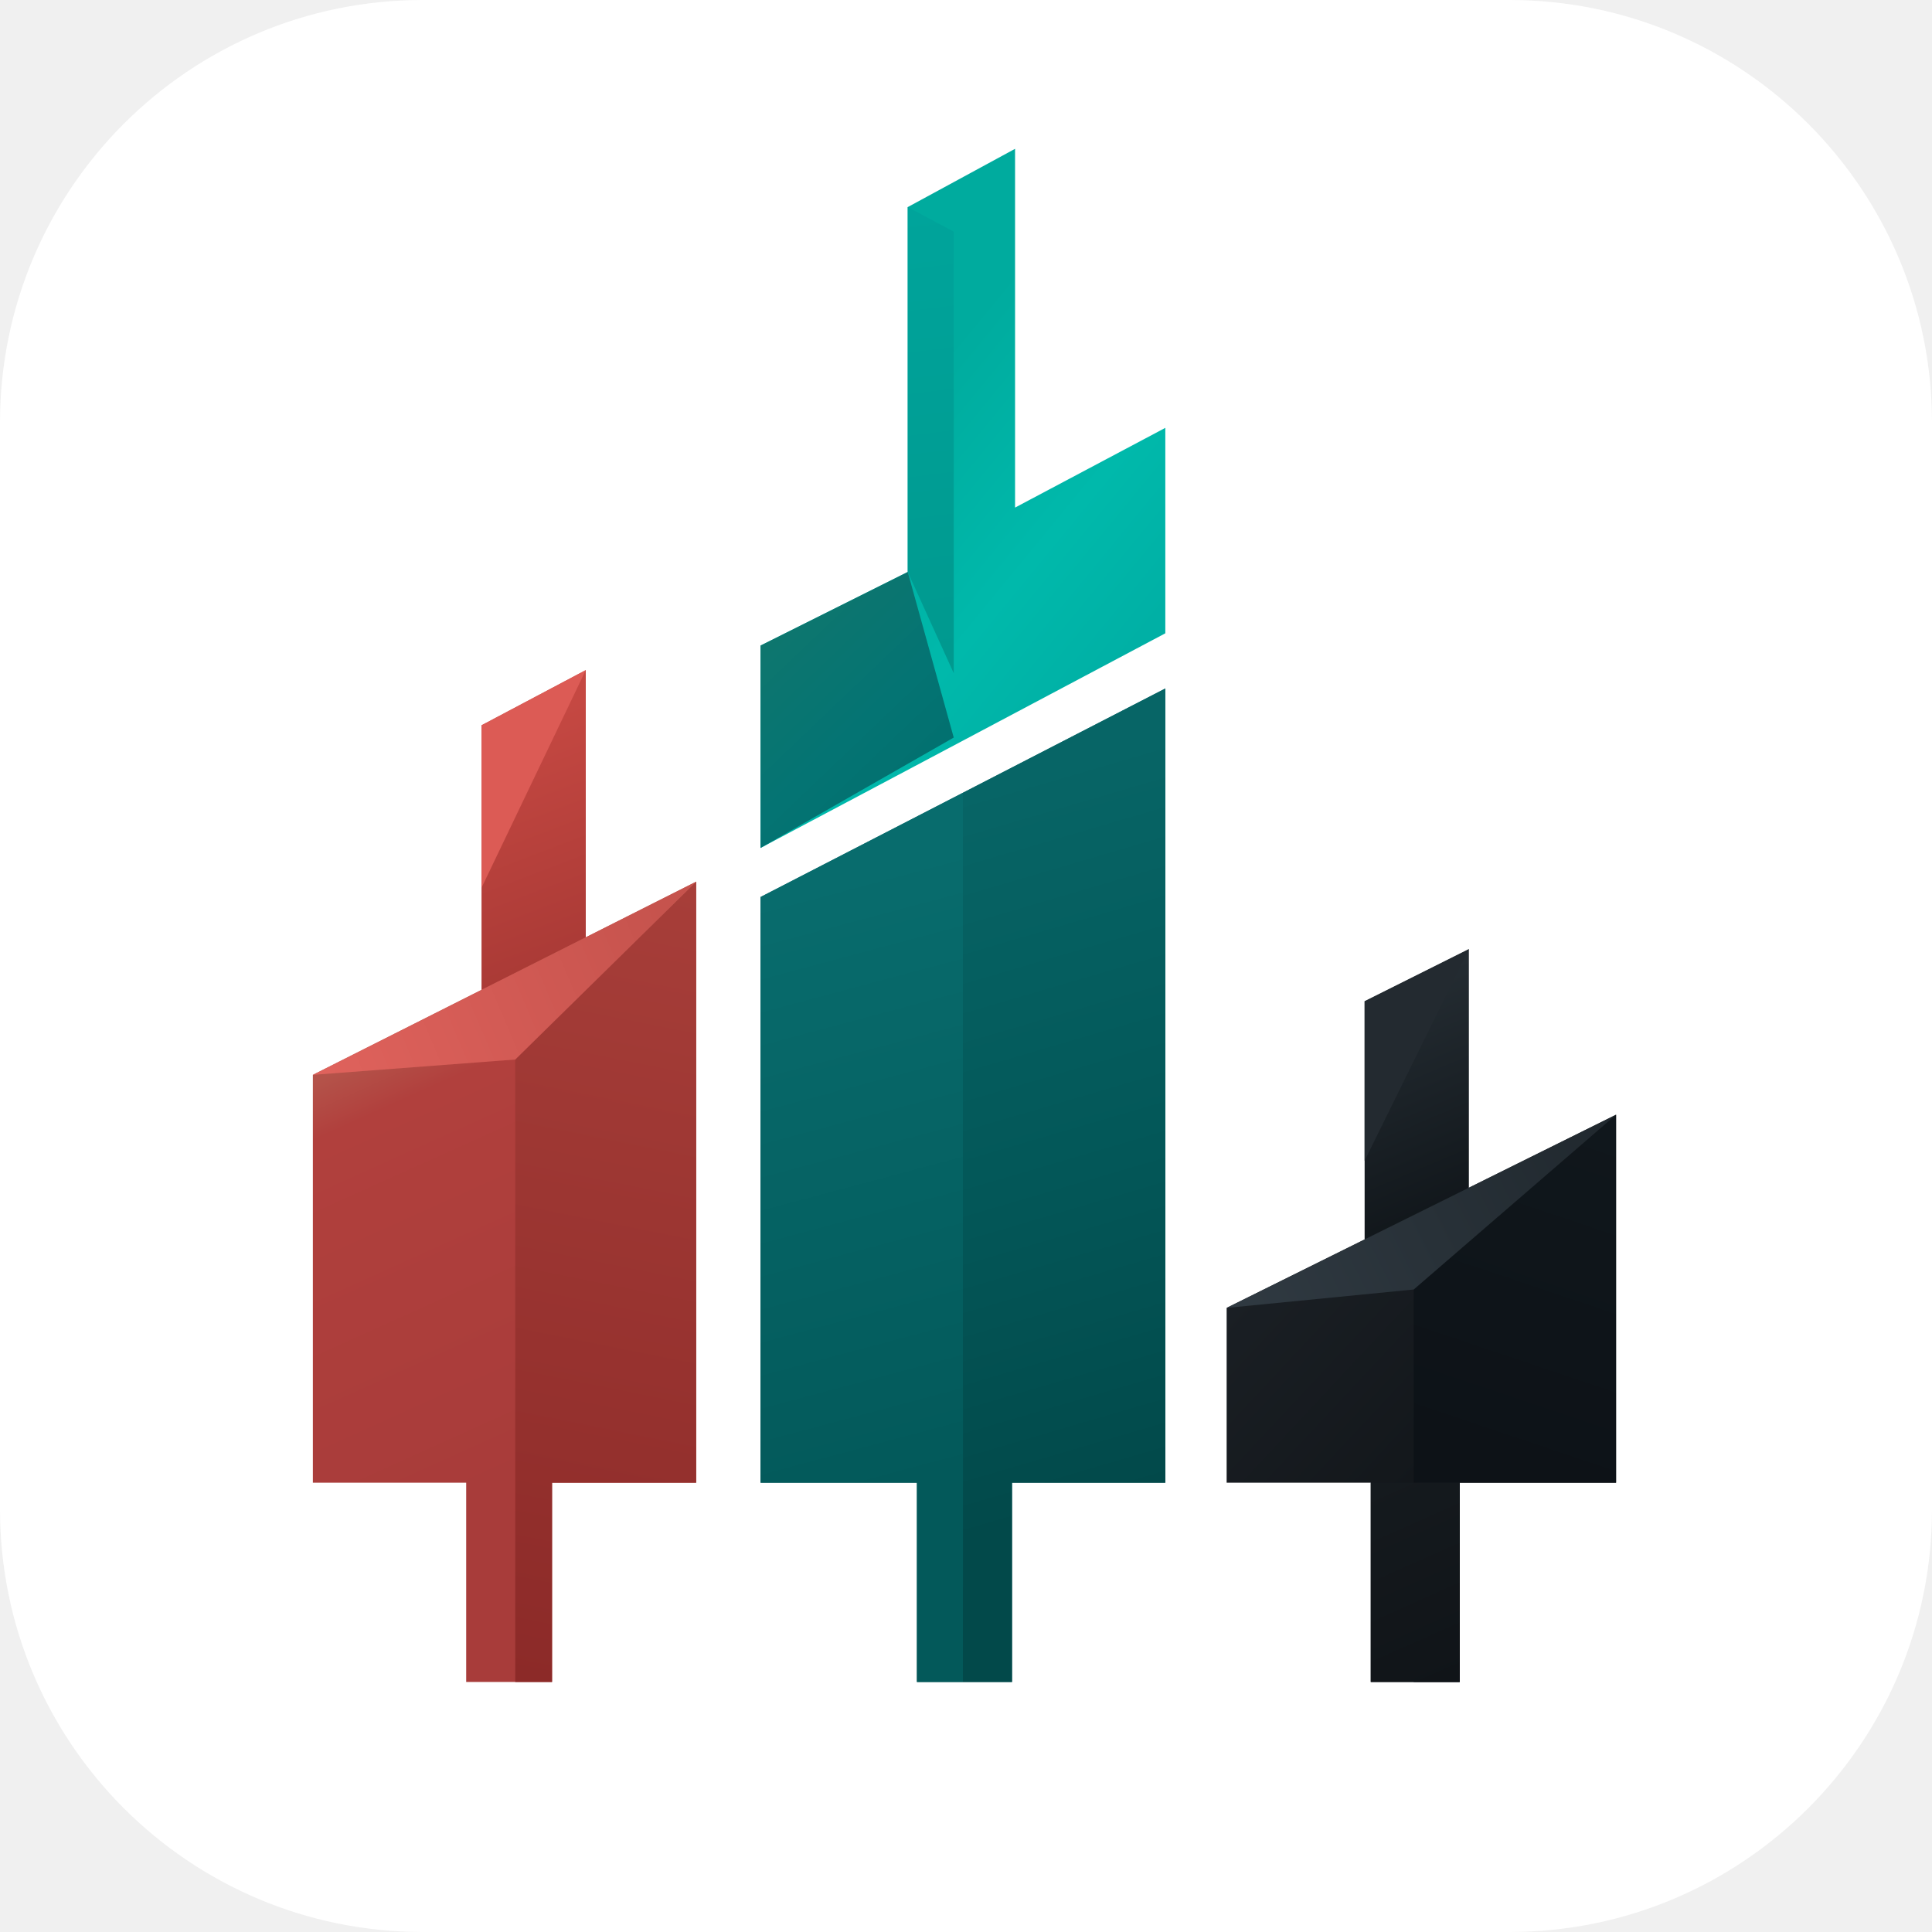
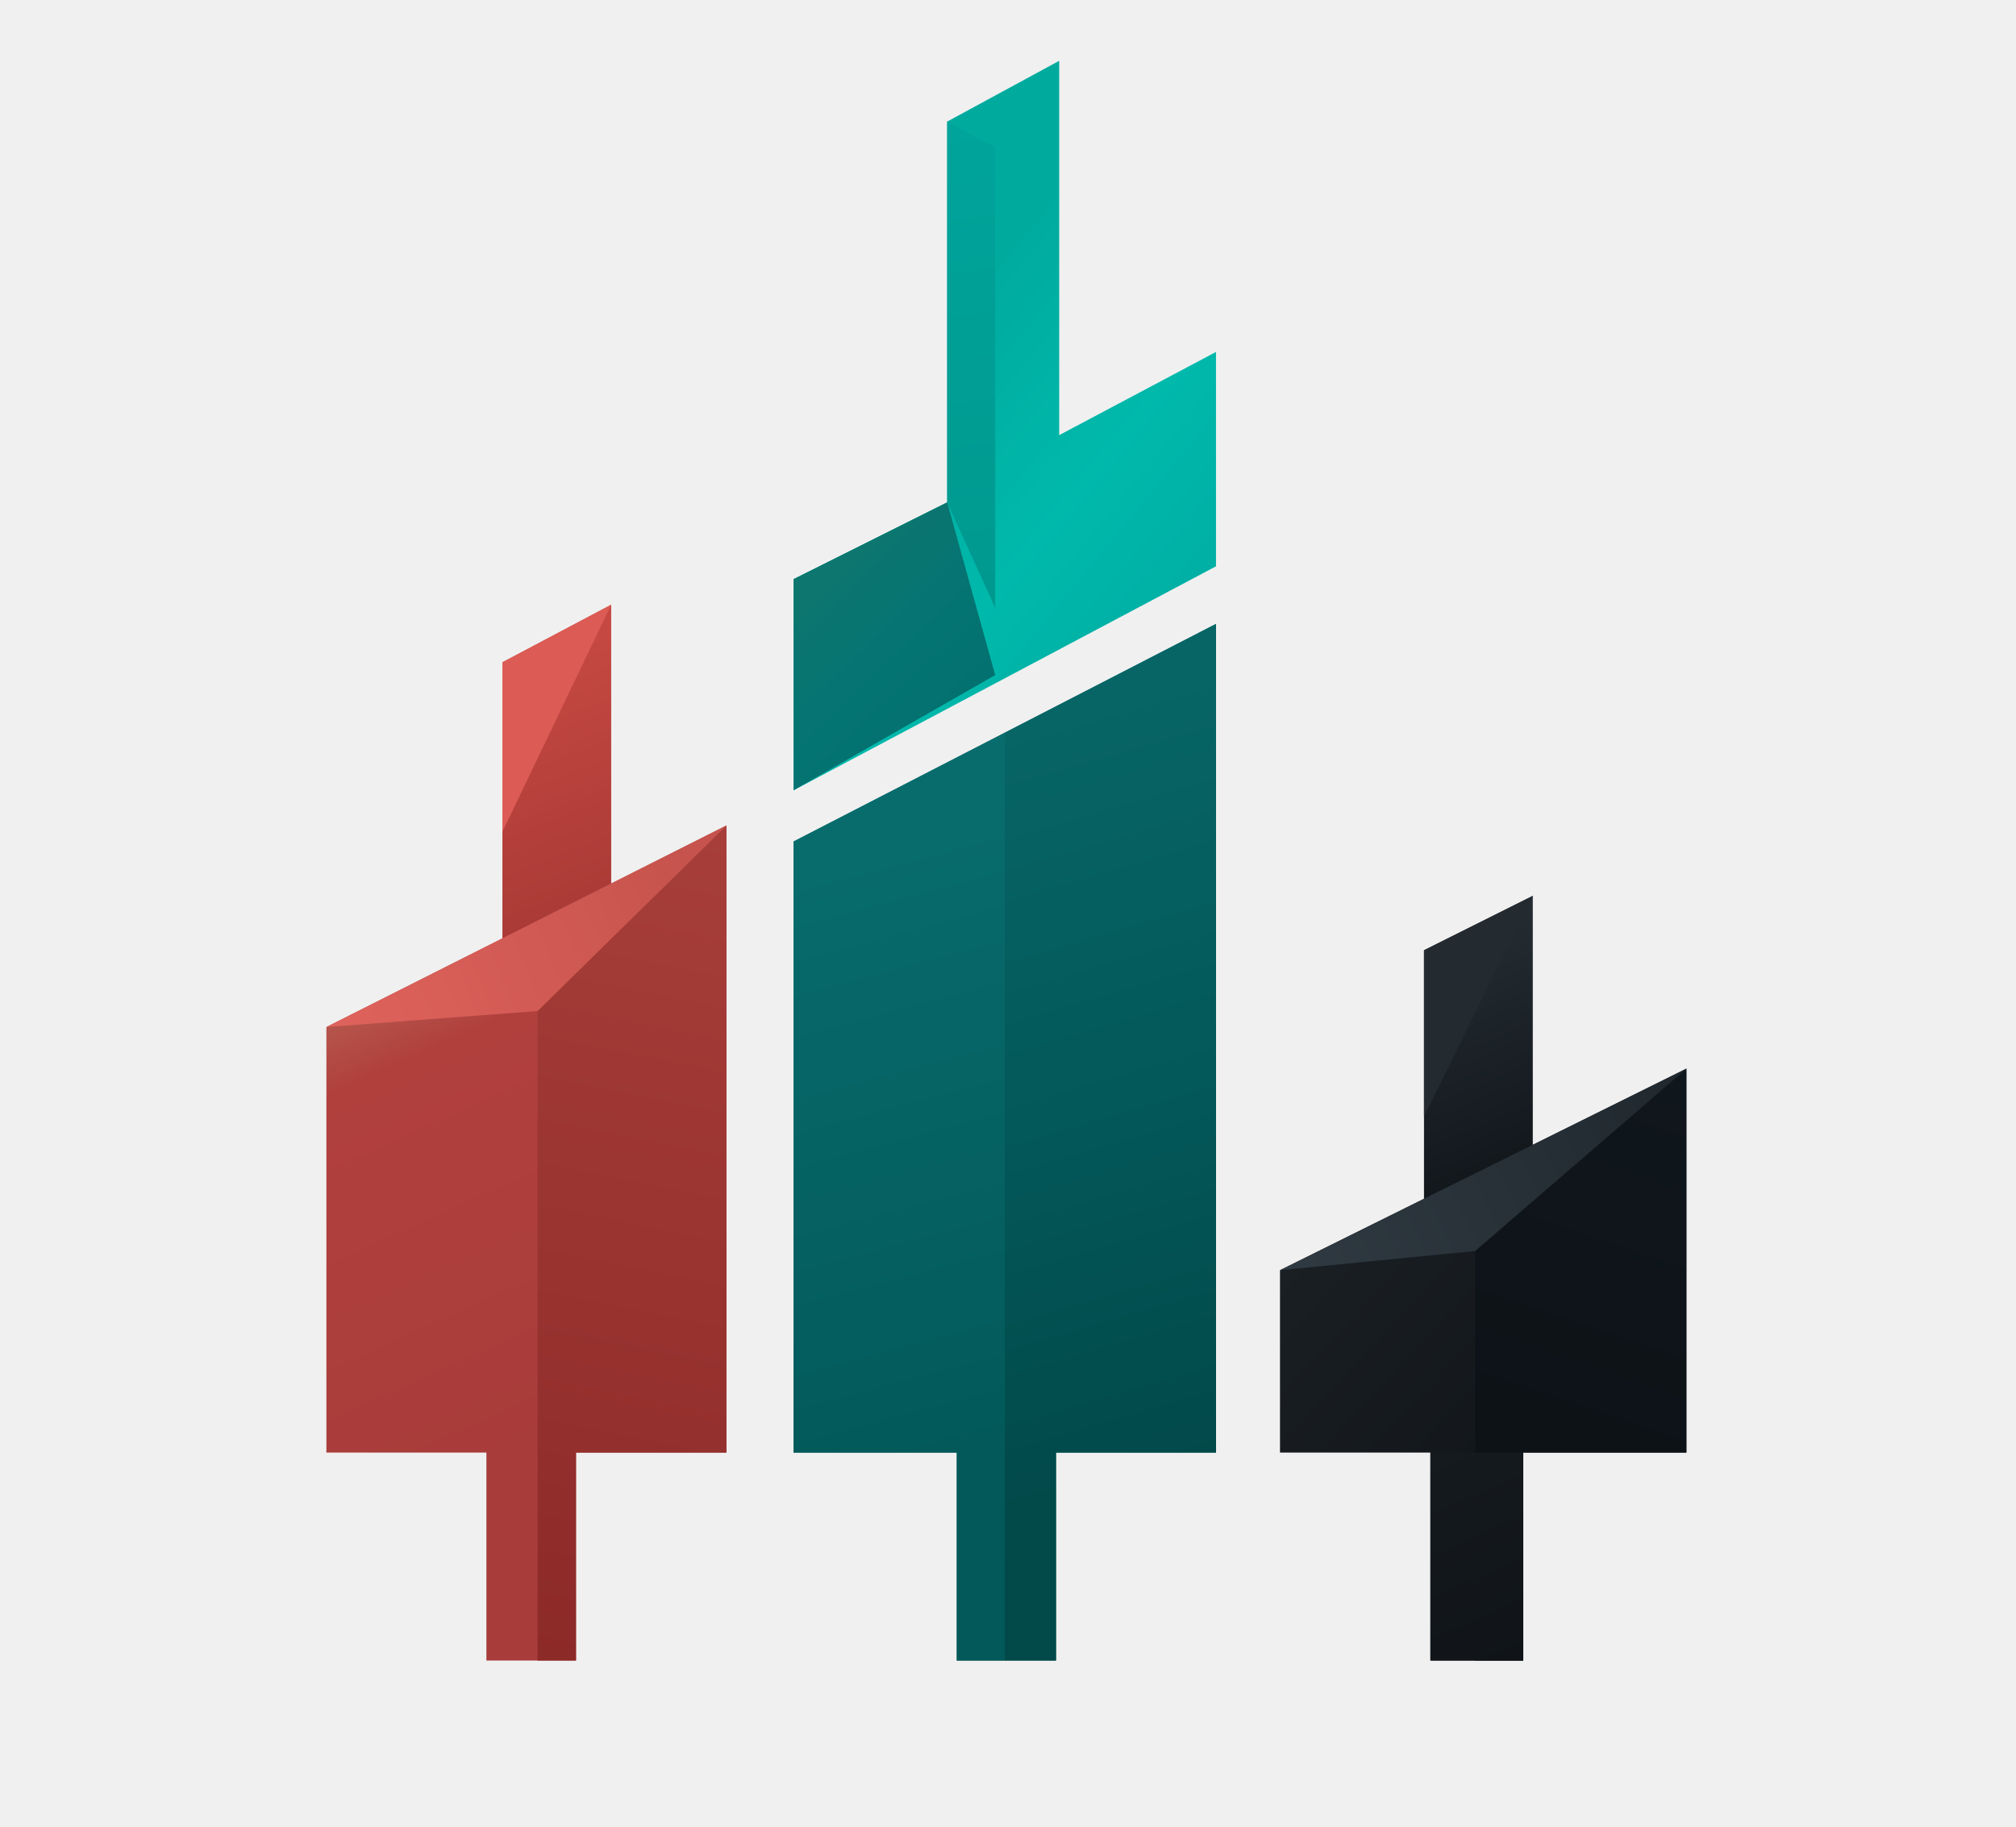
- <svg xmlns="http://www.w3.org/2000/svg" viewBox="0 0 512 512" role="img" aria-label="Vennett">
+ <svg xmlns="http://www.w3.org/2000/svg" viewBox="0 0 630 571" role="img" aria-label="Vennett">
  <defs>
-     <clipPath id="tile">
-       <rect width="512" height="512" rx="112" />
-     </clipPath>
+     <linearGradient id="red-front" gradientUnits="userSpaceOnUse" x1="105" y1="322" x2="165" y2="455">
+       <stop stop-color="#b4534a" />
+       <stop offset=".12" stop-color="#b1403d" />
+       <stop offset="1" stop-color="#a83c3a" />
+     </linearGradient>
+     <linearGradient id="red-side" gradientUnits="userSpaceOnUse" x1="225" y1="260" x2="173" y2="519">
+       <stop stop-color="#a73e39" />
+       <stop offset="1" stop-color="#8c2a28" />
+     </linearGradient>
+     <linearGradient id="red-top" gradientUnits="userSpaceOnUse" x1="105" y1="320" x2="218" y2="272">
+       <stop stop-color="#df625c" />
+       <stop offset="1" stop-color="#c6534d" />
+     </linearGradient>
+     <linearGradient id="red-wick" gradientUnits="userSpaceOnUse" x1="159" y1="210" x2="191" y2="294">
+       <stop stop-color="#c54842" />
+       <stop offset="1" stop-color="#a63834" />
+     </linearGradient>
+     <linearGradient id="teal-upper" gradientUnits="userSpaceOnUse" x1="296" y1="100" x2="380" y2="169">
+       <stop stop-color="#00ab9e" />
+       <stop offset=".6" stop-color="#00b9ab" />
+       <stop offset="1" stop-color="#00b0a5" />
+     </linearGradient>
+     <linearGradient id="teal-wick" gradientUnits="userSpaceOnUse" x1="296" y1="38" x2="314" y2="185">
+       <stop stop-color="#00a49b" />
+       <stop offset="1" stop-color="#00998f" />
+     </linearGradient>
+     <linearGradient id="teal-upper-side" gradientUnits="userSpaceOnUse" x1="248" y1="181" x2="311" y2="247">
+       <stop stop-color="#0e766e" />
+       <stop offset=".45" stop-color="#047473" />
+       <stop offset="1" stop-color="#006d6c" />
+     </linearGradient>
+     <linearGradient id="teal-body" gradientUnits="userSpaceOnUse" x1="248" y1="263" x2="380" y2="454">
+       <stop stop-color="#086a6b" />
+       <stop offset=".42" stop-color="#056264" />
+       <stop offset="1" stop-color="#024d4d" />
+     </linearGradient>
+     <linearGradient id="teal-lower-wick" gradientUnits="userSpaceOnUse" x1="299" y1="454" x2="330" y2="519">
+       <stop stop-color="#035b5d" />
+       <stop offset="1" stop-color="#035354" />
+     </linearGradient>
+     <linearGradient id="black-front" gradientUnits="userSpaceOnUse" x1="400" y1="397" x2="462" y2="455">
+       <stop stop-color="#1a1f24" />
+       <stop offset="1" stop-color="#13171b" />
+     </linearGradient>
+     <linearGradient id="black-side" gradientUnits="userSpaceOnUse" x1="527" y1="335" x2="465" y2="519">
+       <stop stop-color="#10171c" />
+       <stop offset="1" stop-color="#0b0f14" />
+     </linearGradient>
+     <linearGradient id="black-top" gradientUnits="userSpaceOnUse" x1="400" y1="397" x2="527" y2="334">
+       <stop stop-color="#303a42" />
+       <stop offset="1" stop-color="#20282e" />
+     </linearGradient>
+     <linearGradient id="black-wick" gradientUnits="userSpaceOnUse" x1="445" y1="297" x2="479" y2="377">
+       <stop stop-color="#242c32" />
+       <stop offset="1" stop-color="#0e1317" />
+     </linearGradient>
+     <linearGradient id="black-lower-wick" gradientUnits="userSpaceOnUse" x1="447" y1="454" x2="476" y2="519">
+       <stop stop-color="#151a1e" />
+       <stop offset="1" stop-color="#101418" />
+     </linearGradient>
+     <linearGradient id="teal-body-side" gradientUnits="userSpaceOnUse" x1="314" y1="229" x2="380" y2="454">
+       <stop stop-color="#076566" />
+       <stop offset=".55" stop-color="#035758" />
+       <stop offset="1" stop-color="#02494a" />
+     </linearGradient>
+     <linearGradient id="teal-body-front" gradientUnits="userSpaceOnUse" x1="248" y1="263" x2="299" y2="454">
+       <stop stop-color="#086c6d" />
+       <stop offset="1" stop-color="#03595a" />
+     </linearGradient>
  </defs>
-   <g clip-path="url(#tile)">
-     <rect width="512" height="512" fill="#fff" />
-     <svg x="0" y="24" width="512" height="464" viewBox="0 0 630 571">
-       <defs>
-         <linearGradient id="red-front" gradientUnits="userSpaceOnUse" x1="105" y1="322" x2="165" y2="455">
-           <stop stop-color="#b4534a" />
-           <stop offset=".12" stop-color="#b1403d" />
-           <stop offset="1" stop-color="#a83c3a" />
-         </linearGradient>
-         <linearGradient id="red-side" gradientUnits="userSpaceOnUse" x1="225" y1="260" x2="173" y2="519">
-           <stop stop-color="#a73e39" />
-           <stop offset="1" stop-color="#8c2a28" />
-         </linearGradient>
-         <linearGradient id="red-top" gradientUnits="userSpaceOnUse" x1="105" y1="320" x2="218" y2="272">
-           <stop stop-color="#df625c" />
-           <stop offset="1" stop-color="#c6534d" />
-         </linearGradient>
-         <linearGradient id="red-wick" gradientUnits="userSpaceOnUse" x1="159" y1="210" x2="191" y2="294">
-           <stop stop-color="#c54842" />
-           <stop offset="1" stop-color="#a63834" />
-         </linearGradient>
-         <linearGradient id="teal-upper" gradientUnits="userSpaceOnUse" x1="296" y1="100" x2="380" y2="169">
-           <stop stop-color="#00ab9e" />
-           <stop offset=".6" stop-color="#00b9ab" />
-           <stop offset="1" stop-color="#00b0a5" />
-         </linearGradient>
-         <linearGradient id="teal-wick" gradientUnits="userSpaceOnUse" x1="296" y1="38" x2="314" y2="185">
-           <stop stop-color="#00a49b" />
-           <stop offset="1" stop-color="#00998f" />
-         </linearGradient>
-         <linearGradient id="teal-upper-side" gradientUnits="userSpaceOnUse" x1="248" y1="181" x2="311" y2="247">
-           <stop stop-color="#0e766e" />
-           <stop offset=".45" stop-color="#047473" />
-           <stop offset="1" stop-color="#006d6c" />
-         </linearGradient>
-         <linearGradient id="teal-body" gradientUnits="userSpaceOnUse" x1="248" y1="263" x2="380" y2="454">
-           <stop stop-color="#086a6b" />
-           <stop offset=".42" stop-color="#056264" />
-           <stop offset="1" stop-color="#024d4d" />
-         </linearGradient>
-         <linearGradient id="teal-lower-wick" gradientUnits="userSpaceOnUse" x1="299" y1="454" x2="330" y2="519">
-           <stop stop-color="#035b5d" />
-           <stop offset="1" stop-color="#035354" />
-         </linearGradient>
-         <linearGradient id="black-front" gradientUnits="userSpaceOnUse" x1="400" y1="397" x2="462" y2="455">
-           <stop stop-color="#1a1f24" />
-           <stop offset="1" stop-color="#13171b" />
-         </linearGradient>
-         <linearGradient id="black-side" gradientUnits="userSpaceOnUse" x1="527" y1="335" x2="465" y2="519">
-           <stop stop-color="#10171c" />
-           <stop offset="1" stop-color="#0b0f14" />
-         </linearGradient>
-         <linearGradient id="black-top" gradientUnits="userSpaceOnUse" x1="400" y1="397" x2="527" y2="334">
-           <stop stop-color="#303a42" />
-           <stop offset="1" stop-color="#20282e" />
-         </linearGradient>
-         <linearGradient id="black-wick" gradientUnits="userSpaceOnUse" x1="445" y1="297" x2="479" y2="377">
-           <stop stop-color="#242c32" />
-           <stop offset="1" stop-color="#0e1317" />
-         </linearGradient>
-         <linearGradient id="black-lower-wick" gradientUnits="userSpaceOnUse" x1="447" y1="454" x2="476" y2="519">
-           <stop stop-color="#151a1e" />
-           <stop offset="1" stop-color="#101418" />
-         </linearGradient>
-         <linearGradient id="teal-body-side" gradientUnits="userSpaceOnUse" x1="314" y1="229" x2="380" y2="454">
-           <stop stop-color="#076566" />
-           <stop offset=".55" stop-color="#035758" />
-           <stop offset="1" stop-color="#02494a" />
-         </linearGradient>
-         <linearGradient id="teal-body-front" gradientUnits="userSpaceOnUse" x1="248" y1="263" x2="299" y2="454">
-           <stop stop-color="#086c6d" />
-           <stop offset="1" stop-color="#03595a" />
-         </linearGradient>
-       </defs>
-       <g id="red-candle">
-         <path d="M157 295V207L191 189V278Z" fill="url(#red-wick)" />
-         <path d="M157 207L191 189L157 260Z" fill="#dc5b55" />
-         <path d="M102 321L227 258V454H180V519H152V454H102Z" fill="url(#red-front)" />
-         <path d="M168 316L227 258V454H180V519H168Z" fill="url(#red-side)" />
-         <path d="M102 321L168 316L227 258Z" fill="url(#red-top)" />
-       </g>
-       <g id="teal-candle">
-         <path d="M248 181L296 157V38L331 19V136L380 110V177L248 247Z" fill="url(#teal-upper)" />
-         <path d="M296 38L311 46V190L296 157Z" fill="url(#teal-wick)" />
-         <path d="M248 181L296 157L311 211L248 247Z" fill="url(#teal-upper-side)" />
-         <path d="M248 263L380 195V454H330V519H299V454H248Z" fill="url(#teal-body)" />
-         <path d="M248 263L314 229V519H299V454H248Z" fill="url(#teal-body-front)" />
-         <path d="M314 229L380 195V454H330V519H314Z" fill="url(#teal-body-side)" />
-       </g>
-       <g id="black-candle">
-         <path d="M445 378V297L479 280V361Z" fill="url(#black-wick)" />
-         <path d="M445 297L479 280L445 349Z" fill="#232a30" />
-         <path d="M400 397L527 334V454H476V519H447V454H400Z" fill="url(#black-front)" />
-         <path d="M461 391L527 334V454H476V519H461Z" fill="url(#black-side)" />
-         <path d="M400 397L461 391L527 334Z" fill="url(#black-top)" />
-         <path d="M447 454H476V519H447Z" fill="url(#black-lower-wick)" />
-       </g>
-     </svg>
+   <g id="red-candle">
+     <path d="M157 295V207L191 189V278Z" fill="url(#red-wick)" />
+     <path d="M157 207L191 189L157 260Z" fill="#dc5b55" />
+     <path d="M102 321L227 258V454H180V519H152V454H102Z" fill="url(#red-front)" />
+     <path d="M168 316L227 258V454H180V519H168Z" fill="url(#red-side)" />
+     <path d="M102 321L168 316L227 258Z" fill="url(#red-top)" />
+   </g>
+   <g id="teal-candle">
+     <path d="M248 181L296 157V38L331 19V136L380 110V177L248 247Z" fill="url(#teal-upper)" />
+     <path d="M296 38L311 46V190L296 157Z" fill="url(#teal-wick)" />
+     <path d="M248 181L296 157L311 211L248 247Z" fill="url(#teal-upper-side)" />
+     <path d="M248 263L380 195V454H330V519H299V454H248Z" fill="url(#teal-body)" />
+     <path d="M248 263L314 229V519H299V454H248Z" fill="url(#teal-body-front)" />
+     <path d="M314 229L380 195V454H330V519H314Z" fill="url(#teal-body-side)" />
+   </g>
+   <g id="black-candle">
+     <path d="M445 378V297L479 280V361Z" fill="url(#black-wick)" />
+     <path d="M445 297L479 280L445 349Z" fill="#232a30" />
+     <path d="M400 397L527 334V454H476V519H447V454H400Z" fill="url(#black-front)" />
+     <path d="M461 391L527 334V454H476V519H461Z" fill="url(#black-side)" />
+     <path d="M400 397L461 391L527 334Z" fill="url(#black-top)" />
+     <path d="M447 454H476V519H447Z" fill="url(#black-lower-wick)" />
  </g>
</svg>
